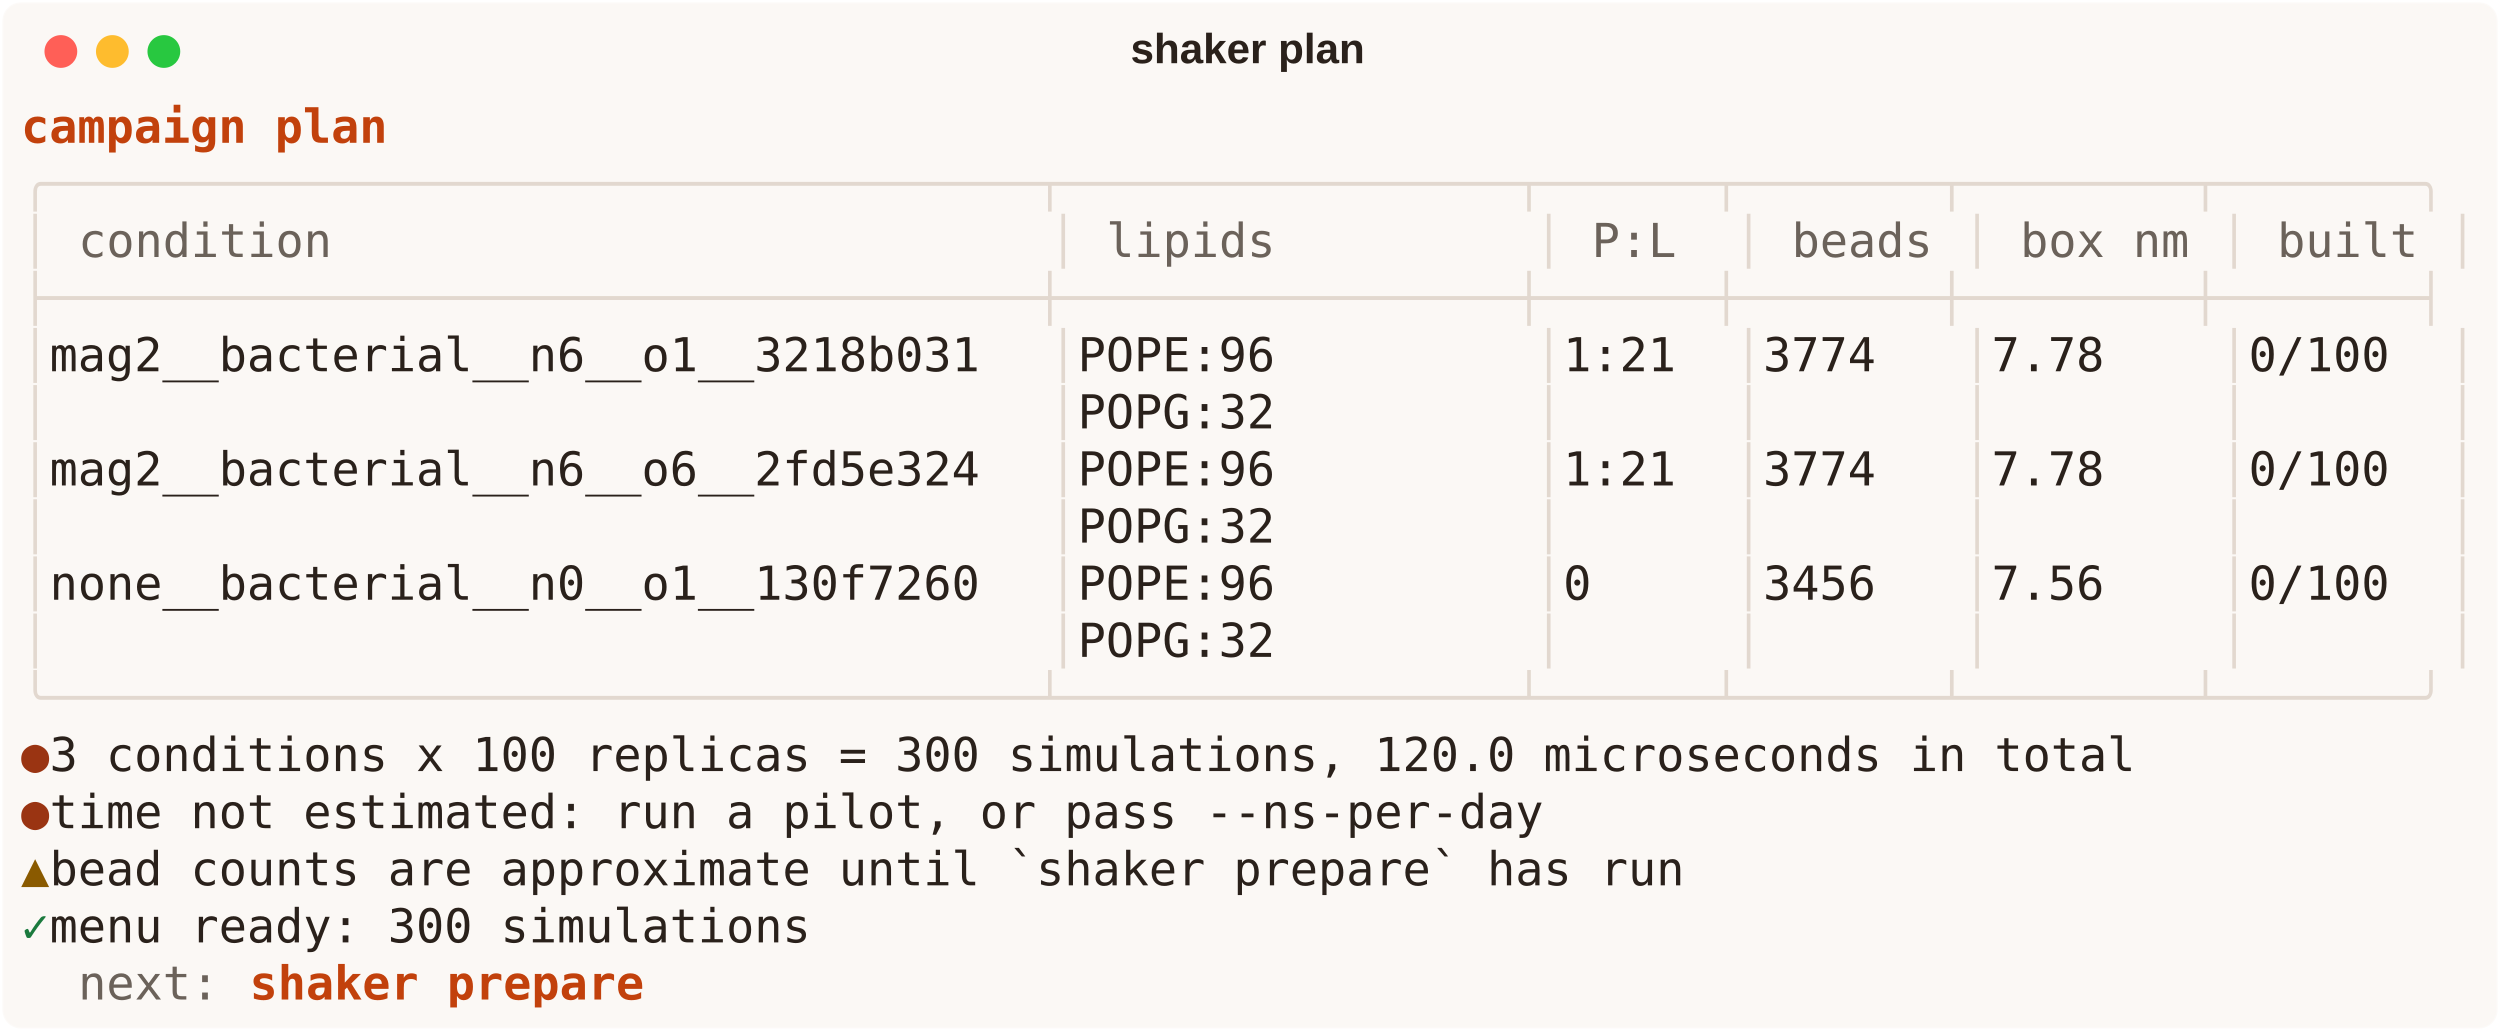
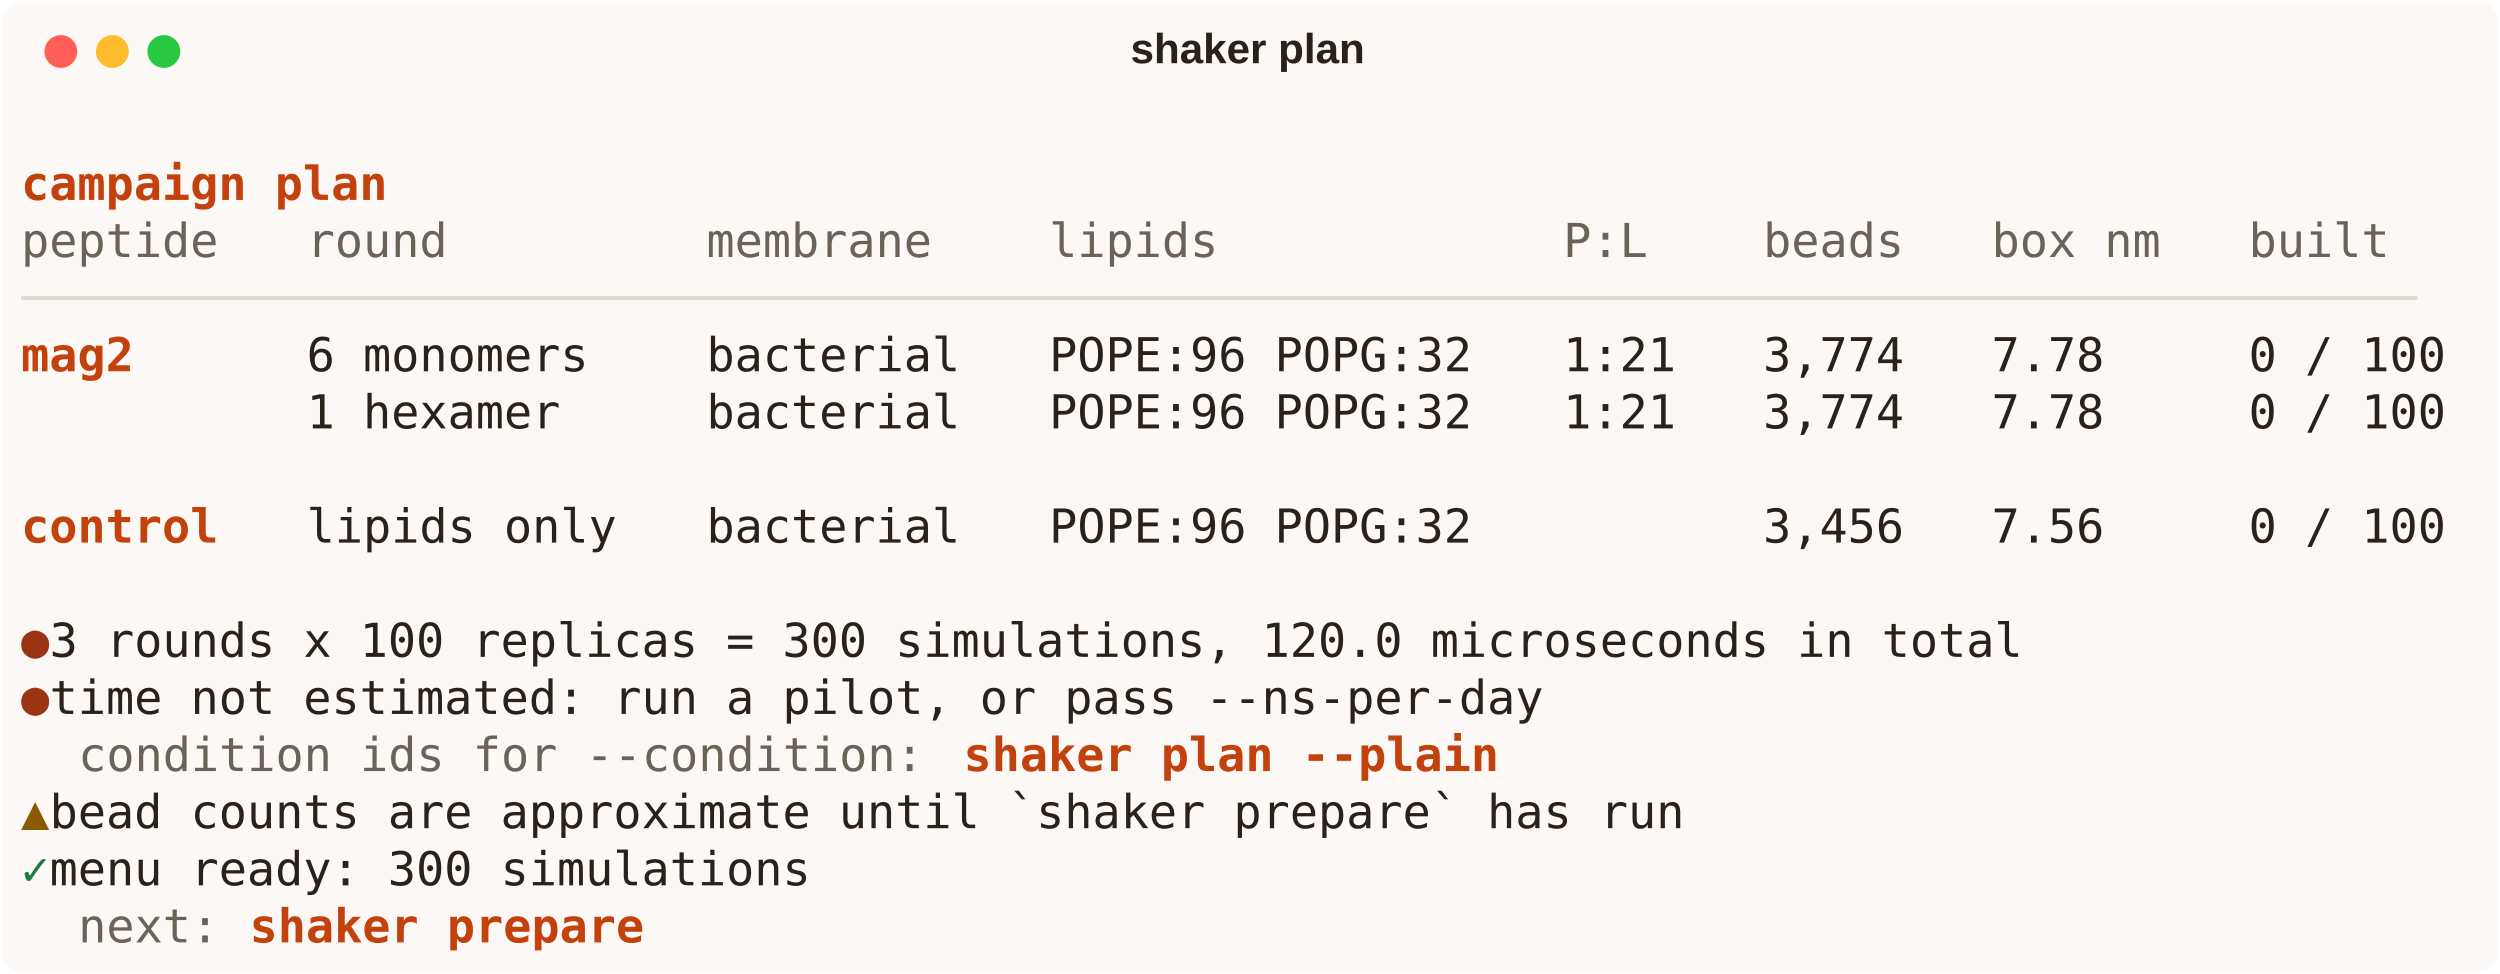
- <svg xmlns="http://www.w3.org/2000/svg" class="rich-terminal" viewBox="0 0 1068 440.4">
+ <svg xmlns="http://www.w3.org/2000/svg" class="rich-terminal" viewBox="0 0 1068 416.0">
  <style>

    @font-face {
        font-family: "Fira Code";
        src: local("FiraCode-Regular"),
                url("https://cdnjs.cloudflare.com/ajax/libs/firacode/6.2.0/woff2/FiraCode-Regular.woff2") format("woff2"),
                url("https://cdnjs.cloudflare.com/ajax/libs/firacode/6.2.0/woff/FiraCode-Regular.woff") format("woff");
        font-style: normal;
        font-weight: 400;
    }
    @font-face {
        font-family: "Fira Code";
        src: local("FiraCode-Bold"),
                url("https://cdnjs.cloudflare.com/ajax/libs/firacode/6.2.0/woff2/FiraCode-Bold.woff2") format("woff2"),
                url("https://cdnjs.cloudflare.com/ajax/libs/firacode/6.2.0/woff/FiraCode-Bold.woff") format("woff");
        font-style: bold;
        font-weight: 700;
    }

-     .terminal-4173304807-matrix {
+     .terminal-569748766-matrix {
        font-family: Fira Code, monospace;
        font-size: 20px;
        line-height: 24.4px;
        font-variant-east-asian: full-width;
    }

-     .terminal-4173304807-title {
+     .terminal-569748766-title {
        font-size: 18px;
        font-weight: bold;
        font-family: arial;
    }

-     .terminal-4173304807-r1 { fill: #c2410c;font-weight: bold }
- .terminal-4173304807-r2 { fill: #2a211b }
- .terminal-4173304807-r3 { fill: #e2d8cf }
- .terminal-4173304807-r4 { fill: #6b625a }
- .terminal-4173304807-r5 { fill: #9a3412 }
- .terminal-4173304807-r6 { fill: #8a5a00;font-weight: bold }
- .terminal-4173304807-r7 { fill: #1b7a3e;font-weight: bold }
+     .terminal-569748766-r1 { fill: #2a211b }
+ .terminal-569748766-r2 { fill: #c2410c;font-weight: bold }
+ .terminal-569748766-r3 { fill: #6b625a }
+ .terminal-569748766-r4 { fill: #e2d8cf }
+ .terminal-569748766-r5 { fill: #9a3412 }
+ .terminal-569748766-r6 { fill: #8a5a00;font-weight: bold }
+ .terminal-569748766-r7 { fill: #1b7a3e;font-weight: bold }
    </style>
  <defs>
-     <clipPath id="terminal-4173304807-clip-terminal">
-       <rect x="0" y="0" width="1048.2" height="389.4" />
+     <clipPath id="terminal-569748766-clip-terminal">
+       <rect x="0" y="0" width="1048.2" height="365.0" />
    </clipPath>
-     <clipPath id="terminal-4173304807-line-0">
+     <clipPath id="terminal-569748766-line-0">
      <rect x="0" y="1.5" width="1049.2" height="24.65" />
    </clipPath>
-     <clipPath id="terminal-4173304807-line-1">
+     <clipPath id="terminal-569748766-line-1">
      <rect x="0" y="25.9" width="1049.2" height="24.65" />
    </clipPath>
-     <clipPath id="terminal-4173304807-line-2">
+     <clipPath id="terminal-569748766-line-2">
      <rect x="0" y="50.3" width="1049.2" height="24.65" />
    </clipPath>
-     <clipPath id="terminal-4173304807-line-3">
+     <clipPath id="terminal-569748766-line-3">
      <rect x="0" y="74.7" width="1049.2" height="24.65" />
    </clipPath>
-     <clipPath id="terminal-4173304807-line-4">
+     <clipPath id="terminal-569748766-line-4">
      <rect x="0" y="99.1" width="1049.2" height="24.65" />
    </clipPath>
-     <clipPath id="terminal-4173304807-line-5">
+     <clipPath id="terminal-569748766-line-5">
      <rect x="0" y="123.5" width="1049.2" height="24.65" />
    </clipPath>
-     <clipPath id="terminal-4173304807-line-6">
+     <clipPath id="terminal-569748766-line-6">
      <rect x="0" y="147.9" width="1049.2" height="24.65" />
    </clipPath>
-     <clipPath id="terminal-4173304807-line-7">
+     <clipPath id="terminal-569748766-line-7">
      <rect x="0" y="172.3" width="1049.2" height="24.65" />
    </clipPath>
-     <clipPath id="terminal-4173304807-line-8">
+     <clipPath id="terminal-569748766-line-8">
      <rect x="0" y="196.7" width="1049.2" height="24.65" />
    </clipPath>
-     <clipPath id="terminal-4173304807-line-9">
+     <clipPath id="terminal-569748766-line-9">
      <rect x="0" y="221.1" width="1049.2" height="24.65" />
    </clipPath>
-     <clipPath id="terminal-4173304807-line-10">
+     <clipPath id="terminal-569748766-line-10">
      <rect x="0" y="245.5" width="1049.2" height="24.65" />
    </clipPath>
-     <clipPath id="terminal-4173304807-line-11">
+     <clipPath id="terminal-569748766-line-11">
      <rect x="0" y="269.9" width="1049.2" height="24.65" />
    </clipPath>
-     <clipPath id="terminal-4173304807-line-12">
+     <clipPath id="terminal-569748766-line-12">
      <rect x="0" y="294.3" width="1049.2" height="24.65" />
    </clipPath>
-     <clipPath id="terminal-4173304807-line-13">
+     <clipPath id="terminal-569748766-line-13">
      <rect x="0" y="318.7" width="1049.2" height="24.65" />
    </clipPath>
-     <clipPath id="terminal-4173304807-line-14">
-       <rect x="0" y="343.1" width="1049.2" height="24.65" />
-     </clipPath>
  </defs>
-   <rect fill="#fbf8f5" stroke="rgba(255,255,255,0.35)" stroke-width="1" x="1" y="1" width="1066" height="438.4" rx="8" />
-   <text class="terminal-4173304807-title" fill="#2a211b" text-anchor="middle" x="533" y="27">shaker plan</text>
+   <rect fill="#fbf8f5" stroke="rgba(255,255,255,0.35)" stroke-width="1" x="1" y="1" width="1066" height="414" rx="8" />
+   <text class="terminal-569748766-title" fill="#2a211b" text-anchor="middle" x="533" y="27">shaker plan</text>
  <g transform="translate(26,22)">
    <circle cx="0" cy="0" r="7" fill="#ff5f57" />
    <circle cx="22" cy="0" r="7" fill="#febc2e" />
    <circle cx="44" cy="0" r="7" fill="#28c840" />
  </g>
-   <g transform="translate(9, 41)" clip-path="url(#terminal-4173304807-clip-terminal)">
-     <g class="terminal-4173304807-matrix">
-       <text class="terminal-4173304807-r1" x="0" y="20" textLength="1049.2" clip-path="url(#terminal-4173304807-line-0)">campaign plan                                                                         </text>
-       <text class="terminal-4173304807-r2" x="1049.2" y="20" textLength="12.2" clip-path="url(#terminal-4173304807-line-0)">
+   <g transform="translate(9, 41)" clip-path="url(#terminal-569748766-clip-terminal)">
+     <g class="terminal-569748766-matrix">
+       <text class="terminal-569748766-r1" x="1049.2" y="20" textLength="12.2" clip-path="url(#terminal-569748766-line-0)">
</text>
-       <text class="terminal-4173304807-r3" x="0" y="44.4" textLength="1049.2" clip-path="url(#terminal-4173304807-line-1)">╭───────────────────────────────────┬────────────────┬──────┬───────┬────────┬───────╮</text>
-       <text class="terminal-4173304807-r2" x="1049.2" y="44.4" textLength="12.2" clip-path="url(#terminal-4173304807-line-1)">
+       <text class="terminal-569748766-r2" x="0" y="44.4" textLength="1037" clip-path="url(#terminal-569748766-line-1)">campaign plan                                                                        </text>
+       <text class="terminal-569748766-r1" x="1049.2" y="44.4" textLength="12.2" clip-path="url(#terminal-569748766-line-1)">
</text>
-       <text class="terminal-4173304807-r3" x="0" y="68.8" textLength="12.2" clip-path="url(#terminal-4173304807-line-2)">│</text>
-       <text class="terminal-4173304807-r4" x="24.4" y="68.8" textLength="402.6" clip-path="url(#terminal-4173304807-line-2)">condition                        </text>
-       <text class="terminal-4173304807-r3" x="439.2" y="68.8" textLength="12.2" clip-path="url(#terminal-4173304807-line-2)">│</text>
-       <text class="terminal-4173304807-r4" x="463.6" y="68.8" textLength="170.8" clip-path="url(#terminal-4173304807-line-2)">lipids        </text>
-       <text class="terminal-4173304807-r3" x="646.6" y="68.8" textLength="12.2" clip-path="url(#terminal-4173304807-line-2)">│</text>
-       <text class="terminal-4173304807-r4" x="671" y="68.8" textLength="48.8" clip-path="url(#terminal-4173304807-line-2)"> P:L</text>
-       <text class="terminal-4173304807-r3" x="732" y="68.8" textLength="12.2" clip-path="url(#terminal-4173304807-line-2)">│</text>
-       <text class="terminal-4173304807-r4" x="756.4" y="68.8" textLength="61" clip-path="url(#terminal-4173304807-line-2)">beads</text>
-       <text class="terminal-4173304807-r3" x="829.6" y="68.8" textLength="12.2" clip-path="url(#terminal-4173304807-line-2)">│</text>
-       <text class="terminal-4173304807-r4" x="854" y="68.8" textLength="73.2" clip-path="url(#terminal-4173304807-line-2)">box nm</text>
-       <text class="terminal-4173304807-r3" x="939.4" y="68.8" textLength="12.2" clip-path="url(#terminal-4173304807-line-2)">│</text>
-       <text class="terminal-4173304807-r4" x="963.8" y="68.8" textLength="61" clip-path="url(#terminal-4173304807-line-2)">built</text>
-       <text class="terminal-4173304807-r3" x="1037" y="68.8" textLength="12.2" clip-path="url(#terminal-4173304807-line-2)">│</text>
-       <text class="terminal-4173304807-r2" x="1049.2" y="68.8" textLength="12.2" clip-path="url(#terminal-4173304807-line-2)">
+       <text class="terminal-569748766-r3" x="0" y="68.8" textLength="85.4" clip-path="url(#terminal-569748766-line-2)">peptide</text>
+       <text class="terminal-569748766-r3" x="122" y="68.8" textLength="134.2" clip-path="url(#terminal-569748766-line-2)">round      </text>
+       <text class="terminal-569748766-r3" x="292.8" y="68.8" textLength="109.8" clip-path="url(#terminal-569748766-line-2)">membrane </text>
+       <text class="terminal-569748766-r3" x="439.2" y="68.8" textLength="183" clip-path="url(#terminal-569748766-line-2)">lipids         </text>
+       <text class="terminal-569748766-r3" x="658.8" y="68.8" textLength="48.8" clip-path="url(#terminal-569748766-line-2)"> P:L</text>
+       <text class="terminal-569748766-r3" x="744.2" y="68.8" textLength="61" clip-path="url(#terminal-569748766-line-2)">beads</text>
+       <text class="terminal-569748766-r3" x="841.8" y="68.8" textLength="73.2" clip-path="url(#terminal-569748766-line-2)">box nm</text>
+       <text class="terminal-569748766-r3" x="951.6" y="68.8" textLength="85.4" clip-path="url(#terminal-569748766-line-2)">  built</text>
+       <text class="terminal-569748766-r1" x="1049.2" y="68.8" textLength="12.2" clip-path="url(#terminal-569748766-line-2)">
</text>
-       <text class="terminal-4173304807-r3" x="0" y="93.2" textLength="1049.2" clip-path="url(#terminal-4173304807-line-3)">├───────────────────────────────────┼────────────────┼──────┼───────┼────────┼───────┤</text>
-       <text class="terminal-4173304807-r2" x="1049.2" y="93.2" textLength="12.2" clip-path="url(#terminal-4173304807-line-3)">
+       <text class="terminal-569748766-r4" x="0" y="93.2" textLength="1037" clip-path="url(#terminal-569748766-line-3)">─────────────────────────────────────────────────────────────────────────────────────</text>
+       <text class="terminal-569748766-r1" x="1049.2" y="93.2" textLength="12.2" clip-path="url(#terminal-569748766-line-3)">
</text>
-       <text class="terminal-4173304807-r3" x="0" y="117.6" textLength="12.2" clip-path="url(#terminal-4173304807-line-4)">│</text>
-       <text class="terminal-4173304807-r2" x="12.2" y="117.6" textLength="427" clip-path="url(#terminal-4173304807-line-4)"> mag2__bacterial__n6__o1__3218b031 </text>
-       <text class="terminal-4173304807-r3" x="439.2" y="117.6" textLength="12.2" clip-path="url(#terminal-4173304807-line-4)">│</text>
-       <text class="terminal-4173304807-r2" x="451.4" y="117.6" textLength="195.2" clip-path="url(#terminal-4173304807-line-4)"> POPE:96        </text>
-       <text class="terminal-4173304807-r3" x="646.6" y="117.6" textLength="12.2" clip-path="url(#terminal-4173304807-line-4)">│</text>
-       <text class="terminal-4173304807-r2" x="658.8" y="117.6" textLength="73.2" clip-path="url(#terminal-4173304807-line-4)"> 1:21 </text>
-       <text class="terminal-4173304807-r3" x="732" y="117.6" textLength="12.2" clip-path="url(#terminal-4173304807-line-4)">│</text>
-       <text class="terminal-4173304807-r2" x="744.2" y="117.6" textLength="85.4" clip-path="url(#terminal-4173304807-line-4)">  3774 </text>
-       <text class="terminal-4173304807-r3" x="829.6" y="117.6" textLength="12.2" clip-path="url(#terminal-4173304807-line-4)">│</text>
-       <text class="terminal-4173304807-r2" x="841.8" y="117.6" textLength="97.6" clip-path="url(#terminal-4173304807-line-4)">   7.78 </text>
-       <text class="terminal-4173304807-r3" x="939.4" y="117.6" textLength="12.2" clip-path="url(#terminal-4173304807-line-4)">│</text>
-       <text class="terminal-4173304807-r2" x="951.6" y="117.6" textLength="85.4" clip-path="url(#terminal-4173304807-line-4)"> 0/100 </text>
-       <text class="terminal-4173304807-r3" x="1037" y="117.6" textLength="12.2" clip-path="url(#terminal-4173304807-line-4)">│</text>
-       <text class="terminal-4173304807-r2" x="1049.2" y="117.6" textLength="12.2" clip-path="url(#terminal-4173304807-line-4)">
+       <text class="terminal-569748766-r2" x="0" y="117.6" textLength="85.4" clip-path="url(#terminal-569748766-line-4)">mag2   </text>
+       <text class="terminal-569748766-r1" x="122" y="117.6" textLength="158.6" clip-path="url(#terminal-569748766-line-4)">6 monomers   </text>
+       <text class="terminal-569748766-r1" x="292.8" y="117.6" textLength="134.2" clip-path="url(#terminal-569748766-line-4)">bacterial  </text>
+       <text class="terminal-569748766-r1" x="439.2" y="117.6" textLength="207.4" clip-path="url(#terminal-569748766-line-4)">POPE:96 POPG:32  </text>
+       <text class="terminal-569748766-r1" x="658.8" y="117.6" textLength="73.2" clip-path="url(#terminal-569748766-line-4)">1:21  </text>
+       <text class="terminal-569748766-r1" x="744.2" y="117.6" textLength="85.4" clip-path="url(#terminal-569748766-line-4)">3,774  </text>
+       <text class="terminal-569748766-r1" x="841.8" y="117.6" textLength="97.6" clip-path="url(#terminal-569748766-line-4)">  7.78  </text>
+       <text class="terminal-569748766-r1" x="951.6" y="117.6" textLength="85.4" clip-path="url(#terminal-569748766-line-4)">0 / 100</text>
+       <text class="terminal-569748766-r1" x="1049.2" y="117.6" textLength="12.2" clip-path="url(#terminal-569748766-line-4)">
</text>
-       <text class="terminal-4173304807-r3" x="0" y="142" textLength="12.2" clip-path="url(#terminal-4173304807-line-5)">│</text>
-       <text class="terminal-4173304807-r3" x="439.2" y="142" textLength="12.2" clip-path="url(#terminal-4173304807-line-5)">│</text>
-       <text class="terminal-4173304807-r2" x="451.4" y="142" textLength="195.2" clip-path="url(#terminal-4173304807-line-5)"> POPG:32        </text>
-       <text class="terminal-4173304807-r3" x="646.6" y="142" textLength="12.2" clip-path="url(#terminal-4173304807-line-5)">│</text>
-       <text class="terminal-4173304807-r3" x="732" y="142" textLength="12.2" clip-path="url(#terminal-4173304807-line-5)">│</text>
-       <text class="terminal-4173304807-r3" x="829.6" y="142" textLength="12.2" clip-path="url(#terminal-4173304807-line-5)">│</text>
-       <text class="terminal-4173304807-r3" x="939.4" y="142" textLength="12.2" clip-path="url(#terminal-4173304807-line-5)">│</text>
-       <text class="terminal-4173304807-r3" x="1037" y="142" textLength="12.2" clip-path="url(#terminal-4173304807-line-5)">│</text>
-       <text class="terminal-4173304807-r2" x="1049.2" y="142" textLength="12.2" clip-path="url(#terminal-4173304807-line-5)">
+       <text class="terminal-569748766-r1" x="122" y="142" textLength="158.6" clip-path="url(#terminal-569748766-line-5)">1 hexamer    </text>
+       <text class="terminal-569748766-r1" x="292.8" y="142" textLength="134.2" clip-path="url(#terminal-569748766-line-5)">bacterial  </text>
+       <text class="terminal-569748766-r1" x="439.2" y="142" textLength="207.4" clip-path="url(#terminal-569748766-line-5)">POPE:96 POPG:32  </text>
+       <text class="terminal-569748766-r1" x="658.8" y="142" textLength="73.2" clip-path="url(#terminal-569748766-line-5)">1:21  </text>
+       <text class="terminal-569748766-r1" x="744.2" y="142" textLength="85.4" clip-path="url(#terminal-569748766-line-5)">3,774  </text>
+       <text class="terminal-569748766-r1" x="841.8" y="142" textLength="97.6" clip-path="url(#terminal-569748766-line-5)">  7.78  </text>
+       <text class="terminal-569748766-r1" x="951.6" y="142" textLength="85.4" clip-path="url(#terminal-569748766-line-5)">0 / 100</text>
+       <text class="terminal-569748766-r1" x="1049.2" y="142" textLength="12.2" clip-path="url(#terminal-569748766-line-5)">
</text>
-       <text class="terminal-4173304807-r3" x="0" y="166.4" textLength="12.2" clip-path="url(#terminal-4173304807-line-6)">│</text>
-       <text class="terminal-4173304807-r2" x="12.2" y="166.4" textLength="427" clip-path="url(#terminal-4173304807-line-6)"> mag2__bacterial__n6__o6__2fd5e324 </text>
-       <text class="terminal-4173304807-r3" x="439.2" y="166.4" textLength="12.2" clip-path="url(#terminal-4173304807-line-6)">│</text>
-       <text class="terminal-4173304807-r2" x="451.4" y="166.4" textLength="195.2" clip-path="url(#terminal-4173304807-line-6)"> POPE:96        </text>
-       <text class="terminal-4173304807-r3" x="646.6" y="166.4" textLength="12.2" clip-path="url(#terminal-4173304807-line-6)">│</text>
-       <text class="terminal-4173304807-r2" x="658.8" y="166.4" textLength="73.2" clip-path="url(#terminal-4173304807-line-6)"> 1:21 </text>
-       <text class="terminal-4173304807-r3" x="732" y="166.4" textLength="12.2" clip-path="url(#terminal-4173304807-line-6)">│</text>
-       <text class="terminal-4173304807-r2" x="744.2" y="166.4" textLength="85.4" clip-path="url(#terminal-4173304807-line-6)">  3774 </text>
-       <text class="terminal-4173304807-r3" x="829.6" y="166.4" textLength="12.2" clip-path="url(#terminal-4173304807-line-6)">│</text>
-       <text class="terminal-4173304807-r2" x="841.8" y="166.4" textLength="97.6" clip-path="url(#terminal-4173304807-line-6)">   7.78 </text>
-       <text class="terminal-4173304807-r3" x="939.4" y="166.4" textLength="12.2" clip-path="url(#terminal-4173304807-line-6)">│</text>
-       <text class="terminal-4173304807-r2" x="951.6" y="166.4" textLength="85.4" clip-path="url(#terminal-4173304807-line-6)"> 0/100 </text>
-       <text class="terminal-4173304807-r3" x="1037" y="166.4" textLength="12.2" clip-path="url(#terminal-4173304807-line-6)">│</text>
-       <text class="terminal-4173304807-r2" x="1049.2" y="166.4" textLength="12.2" clip-path="url(#terminal-4173304807-line-6)">
+       <text class="terminal-569748766-r1" x="1049.2" y="166.4" textLength="12.2" clip-path="url(#terminal-569748766-line-6)">
</text>
-       <text class="terminal-4173304807-r3" x="0" y="190.8" textLength="12.2" clip-path="url(#terminal-4173304807-line-7)">│</text>
-       <text class="terminal-4173304807-r3" x="439.2" y="190.8" textLength="12.2" clip-path="url(#terminal-4173304807-line-7)">│</text>
-       <text class="terminal-4173304807-r2" x="451.4" y="190.8" textLength="195.2" clip-path="url(#terminal-4173304807-line-7)"> POPG:32        </text>
-       <text class="terminal-4173304807-r3" x="646.6" y="190.8" textLength="12.2" clip-path="url(#terminal-4173304807-line-7)">│</text>
-       <text class="terminal-4173304807-r3" x="732" y="190.8" textLength="12.2" clip-path="url(#terminal-4173304807-line-7)">│</text>
-       <text class="terminal-4173304807-r3" x="829.6" y="190.8" textLength="12.2" clip-path="url(#terminal-4173304807-line-7)">│</text>
-       <text class="terminal-4173304807-r3" x="939.4" y="190.8" textLength="12.2" clip-path="url(#terminal-4173304807-line-7)">│</text>
-       <text class="terminal-4173304807-r3" x="1037" y="190.8" textLength="12.2" clip-path="url(#terminal-4173304807-line-7)">│</text>
-       <text class="terminal-4173304807-r2" x="1049.2" y="190.8" textLength="12.2" clip-path="url(#terminal-4173304807-line-7)">
+       <text class="terminal-569748766-r2" x="0" y="190.8" textLength="85.4" clip-path="url(#terminal-569748766-line-7)">control</text>
+       <text class="terminal-569748766-r1" x="122" y="190.8" textLength="158.6" clip-path="url(#terminal-569748766-line-7)">lipids only  </text>
+       <text class="terminal-569748766-r1" x="292.8" y="190.8" textLength="134.2" clip-path="url(#terminal-569748766-line-7)">bacterial  </text>
+       <text class="terminal-569748766-r1" x="439.2" y="190.8" textLength="207.4" clip-path="url(#terminal-569748766-line-7)">POPE:96 POPG:32  </text>
+       <text class="terminal-569748766-r1" x="744.2" y="190.8" textLength="85.4" clip-path="url(#terminal-569748766-line-7)">3,456  </text>
+       <text class="terminal-569748766-r1" x="841.8" y="190.8" textLength="97.6" clip-path="url(#terminal-569748766-line-7)">  7.56  </text>
+       <text class="terminal-569748766-r1" x="951.6" y="190.8" textLength="85.4" clip-path="url(#terminal-569748766-line-7)">0 / 100</text>
+       <text class="terminal-569748766-r1" x="1049.2" y="190.8" textLength="12.2" clip-path="url(#terminal-569748766-line-7)">
</text>
-       <text class="terminal-4173304807-r3" x="0" y="215.2" textLength="12.2" clip-path="url(#terminal-4173304807-line-8)">│</text>
-       <text class="terminal-4173304807-r2" x="12.2" y="215.2" textLength="427" clip-path="url(#terminal-4173304807-line-8)"> none__bacterial__n0__o1__130f7260 </text>
-       <text class="terminal-4173304807-r3" x="439.2" y="215.2" textLength="12.2" clip-path="url(#terminal-4173304807-line-8)">│</text>
-       <text class="terminal-4173304807-r2" x="451.4" y="215.2" textLength="195.2" clip-path="url(#terminal-4173304807-line-8)"> POPE:96        </text>
-       <text class="terminal-4173304807-r3" x="646.6" y="215.2" textLength="12.2" clip-path="url(#terminal-4173304807-line-8)">│</text>
-       <text class="terminal-4173304807-r2" x="658.8" y="215.2" textLength="73.2" clip-path="url(#terminal-4173304807-line-8)">    0 </text>
-       <text class="terminal-4173304807-r3" x="732" y="215.2" textLength="12.2" clip-path="url(#terminal-4173304807-line-8)">│</text>
-       <text class="terminal-4173304807-r2" x="744.2" y="215.2" textLength="85.4" clip-path="url(#terminal-4173304807-line-8)">  3456 </text>
-       <text class="terminal-4173304807-r3" x="829.6" y="215.2" textLength="12.2" clip-path="url(#terminal-4173304807-line-8)">│</text>
-       <text class="terminal-4173304807-r2" x="841.8" y="215.2" textLength="97.6" clip-path="url(#terminal-4173304807-line-8)">   7.56 </text>
-       <text class="terminal-4173304807-r3" x="939.4" y="215.2" textLength="12.2" clip-path="url(#terminal-4173304807-line-8)">│</text>
-       <text class="terminal-4173304807-r2" x="951.6" y="215.2" textLength="85.4" clip-path="url(#terminal-4173304807-line-8)"> 0/100 </text>
-       <text class="terminal-4173304807-r3" x="1037" y="215.2" textLength="12.2" clip-path="url(#terminal-4173304807-line-8)">│</text>
-       <text class="terminal-4173304807-r2" x="1049.2" y="215.2" textLength="12.2" clip-path="url(#terminal-4173304807-line-8)">
+       <text class="terminal-569748766-r1" x="1049.2" y="215.2" textLength="12.2" clip-path="url(#terminal-569748766-line-8)">
</text>
-       <text class="terminal-4173304807-r3" x="0" y="239.6" textLength="12.2" clip-path="url(#terminal-4173304807-line-9)">│</text>
-       <text class="terminal-4173304807-r3" x="439.2" y="239.6" textLength="12.2" clip-path="url(#terminal-4173304807-line-9)">│</text>
-       <text class="terminal-4173304807-r2" x="451.4" y="239.6" textLength="195.2" clip-path="url(#terminal-4173304807-line-9)"> POPG:32        </text>
-       <text class="terminal-4173304807-r3" x="646.6" y="239.6" textLength="12.2" clip-path="url(#terminal-4173304807-line-9)">│</text>
-       <text class="terminal-4173304807-r3" x="732" y="239.6" textLength="12.2" clip-path="url(#terminal-4173304807-line-9)">│</text>
-       <text class="terminal-4173304807-r3" x="829.6" y="239.6" textLength="12.2" clip-path="url(#terminal-4173304807-line-9)">│</text>
-       <text class="terminal-4173304807-r3" x="939.4" y="239.6" textLength="12.2" clip-path="url(#terminal-4173304807-line-9)">│</text>
-       <text class="terminal-4173304807-r3" x="1037" y="239.6" textLength="12.2" clip-path="url(#terminal-4173304807-line-9)">│</text>
-       <text class="terminal-4173304807-r2" x="1049.2" y="239.6" textLength="12.2" clip-path="url(#terminal-4173304807-line-9)">
+       <text class="terminal-569748766-r5" x="0" y="239.6" textLength="12.2" clip-path="url(#terminal-569748766-line-9)">●</text>
+       <text class="terminal-569748766-r1" x="12.2" y="239.6" textLength="866.2" clip-path="url(#terminal-569748766-line-9)"> 3 rounds x 100 replicas = 300 simulations, 120.0 microseconds in total</text>
+       <text class="terminal-569748766-r1" x="1049.2" y="239.6" textLength="12.2" clip-path="url(#terminal-569748766-line-9)">
</text>
-       <text class="terminal-4173304807-r3" x="0" y="264" textLength="1049.2" clip-path="url(#terminal-4173304807-line-10)">╰───────────────────────────────────┴────────────────┴──────┴───────┴────────┴───────╯</text>
-       <text class="terminal-4173304807-r2" x="1049.2" y="264" textLength="12.2" clip-path="url(#terminal-4173304807-line-10)">
+       <text class="terminal-569748766-r5" x="0" y="264" textLength="12.2" clip-path="url(#terminal-569748766-line-10)">●</text>
+       <text class="terminal-569748766-r1" x="12.2" y="264" textLength="658.8" clip-path="url(#terminal-569748766-line-10)"> time not estimated: run a pilot, or pass --ns-per-day</text>
+       <text class="terminal-569748766-r1" x="1049.2" y="264" textLength="12.2" clip-path="url(#terminal-569748766-line-10)">
</text>
-       <text class="terminal-4173304807-r5" x="0" y="288.4" textLength="12.2" clip-path="url(#terminal-4173304807-line-11)">●</text>
-       <text class="terminal-4173304807-r2" x="12.2" y="288.4" textLength="915" clip-path="url(#terminal-4173304807-line-11)"> 3 conditions x 100 replicas = 300 simulations, 120.0 microseconds in total</text>
-       <text class="terminal-4173304807-r2" x="1049.2" y="288.4" textLength="12.2" clip-path="url(#terminal-4173304807-line-11)">
+       <text class="terminal-569748766-r3" x="24.4" y="288.4" textLength="366" clip-path="url(#terminal-569748766-line-11)">condition ids for --condition:</text>
+       <text class="terminal-569748766-r2" x="402.6" y="288.4" textLength="231.8" clip-path="url(#terminal-569748766-line-11)">shaker plan --plain</text>
+       <text class="terminal-569748766-r1" x="1049.2" y="288.4" textLength="12.2" clip-path="url(#terminal-569748766-line-11)">
</text>
-       <text class="terminal-4173304807-r5" x="0" y="312.8" textLength="12.2" clip-path="url(#terminal-4173304807-line-12)">●</text>
-       <text class="terminal-4173304807-r2" x="12.2" y="312.8" textLength="658.8" clip-path="url(#terminal-4173304807-line-12)"> time not estimated: run a pilot, or pass --ns-per-day</text>
-       <text class="terminal-4173304807-r2" x="1049.2" y="312.8" textLength="12.2" clip-path="url(#terminal-4173304807-line-12)">
+       <text class="terminal-569748766-r6" x="0" y="312.8" textLength="12.2" clip-path="url(#terminal-569748766-line-12)">▲</text>
+       <text class="terminal-569748766-r1" x="12.2" y="312.8" textLength="719.8" clip-path="url(#terminal-569748766-line-12)"> bead counts are approximate until `shaker prepare` has run</text>
+       <text class="terminal-569748766-r1" x="1049.2" y="312.8" textLength="12.2" clip-path="url(#terminal-569748766-line-12)">
</text>
-       <text class="terminal-4173304807-r6" x="0" y="337.2" textLength="12.2" clip-path="url(#terminal-4173304807-line-13)">▲</text>
-       <text class="terminal-4173304807-r2" x="12.2" y="337.2" textLength="719.8" clip-path="url(#terminal-4173304807-line-13)"> bead counts are approximate until `shaker prepare` has run</text>
-       <text class="terminal-4173304807-r2" x="1049.2" y="337.2" textLength="12.2" clip-path="url(#terminal-4173304807-line-13)">
+       <text class="terminal-569748766-r7" x="0" y="337.2" textLength="12.2" clip-path="url(#terminal-569748766-line-13)">✓</text>
+       <text class="terminal-569748766-r1" x="12.2" y="337.2" textLength="341.6" clip-path="url(#terminal-569748766-line-13)"> menu ready: 300 simulations</text>
+       <text class="terminal-569748766-r1" x="1049.2" y="337.2" textLength="12.2" clip-path="url(#terminal-569748766-line-13)">
</text>
-       <text class="terminal-4173304807-r7" x="0" y="361.6" textLength="12.2" clip-path="url(#terminal-4173304807-line-14)">✓</text>
-       <text class="terminal-4173304807-r2" x="12.2" y="361.6" textLength="341.6" clip-path="url(#terminal-4173304807-line-14)"> menu ready: 300 simulations</text>
-       <text class="terminal-4173304807-r2" x="1049.2" y="361.6" textLength="12.2" clip-path="url(#terminal-4173304807-line-14)">
- </text>
-       <text class="terminal-4173304807-r4" x="24.4" y="386" textLength="61" clip-path="url(#terminal-4173304807-line-15)">next:</text>
-       <text class="terminal-4173304807-r1" x="97.6" y="386" textLength="170.8" clip-path="url(#terminal-4173304807-line-15)">shaker prepare</text>
-       <text class="terminal-4173304807-r2" x="1049.2" y="386" textLength="12.2" clip-path="url(#terminal-4173304807-line-15)">
+       <text class="terminal-569748766-r3" x="24.4" y="361.6" textLength="61" clip-path="url(#terminal-569748766-line-14)">next:</text>
+       <text class="terminal-569748766-r2" x="97.6" y="361.6" textLength="170.8" clip-path="url(#terminal-569748766-line-14)">shaker prepare</text>
+       <text class="terminal-569748766-r1" x="1049.2" y="361.6" textLength="12.2" clip-path="url(#terminal-569748766-line-14)">
</text>
    </g>
  </g>
</svg>
